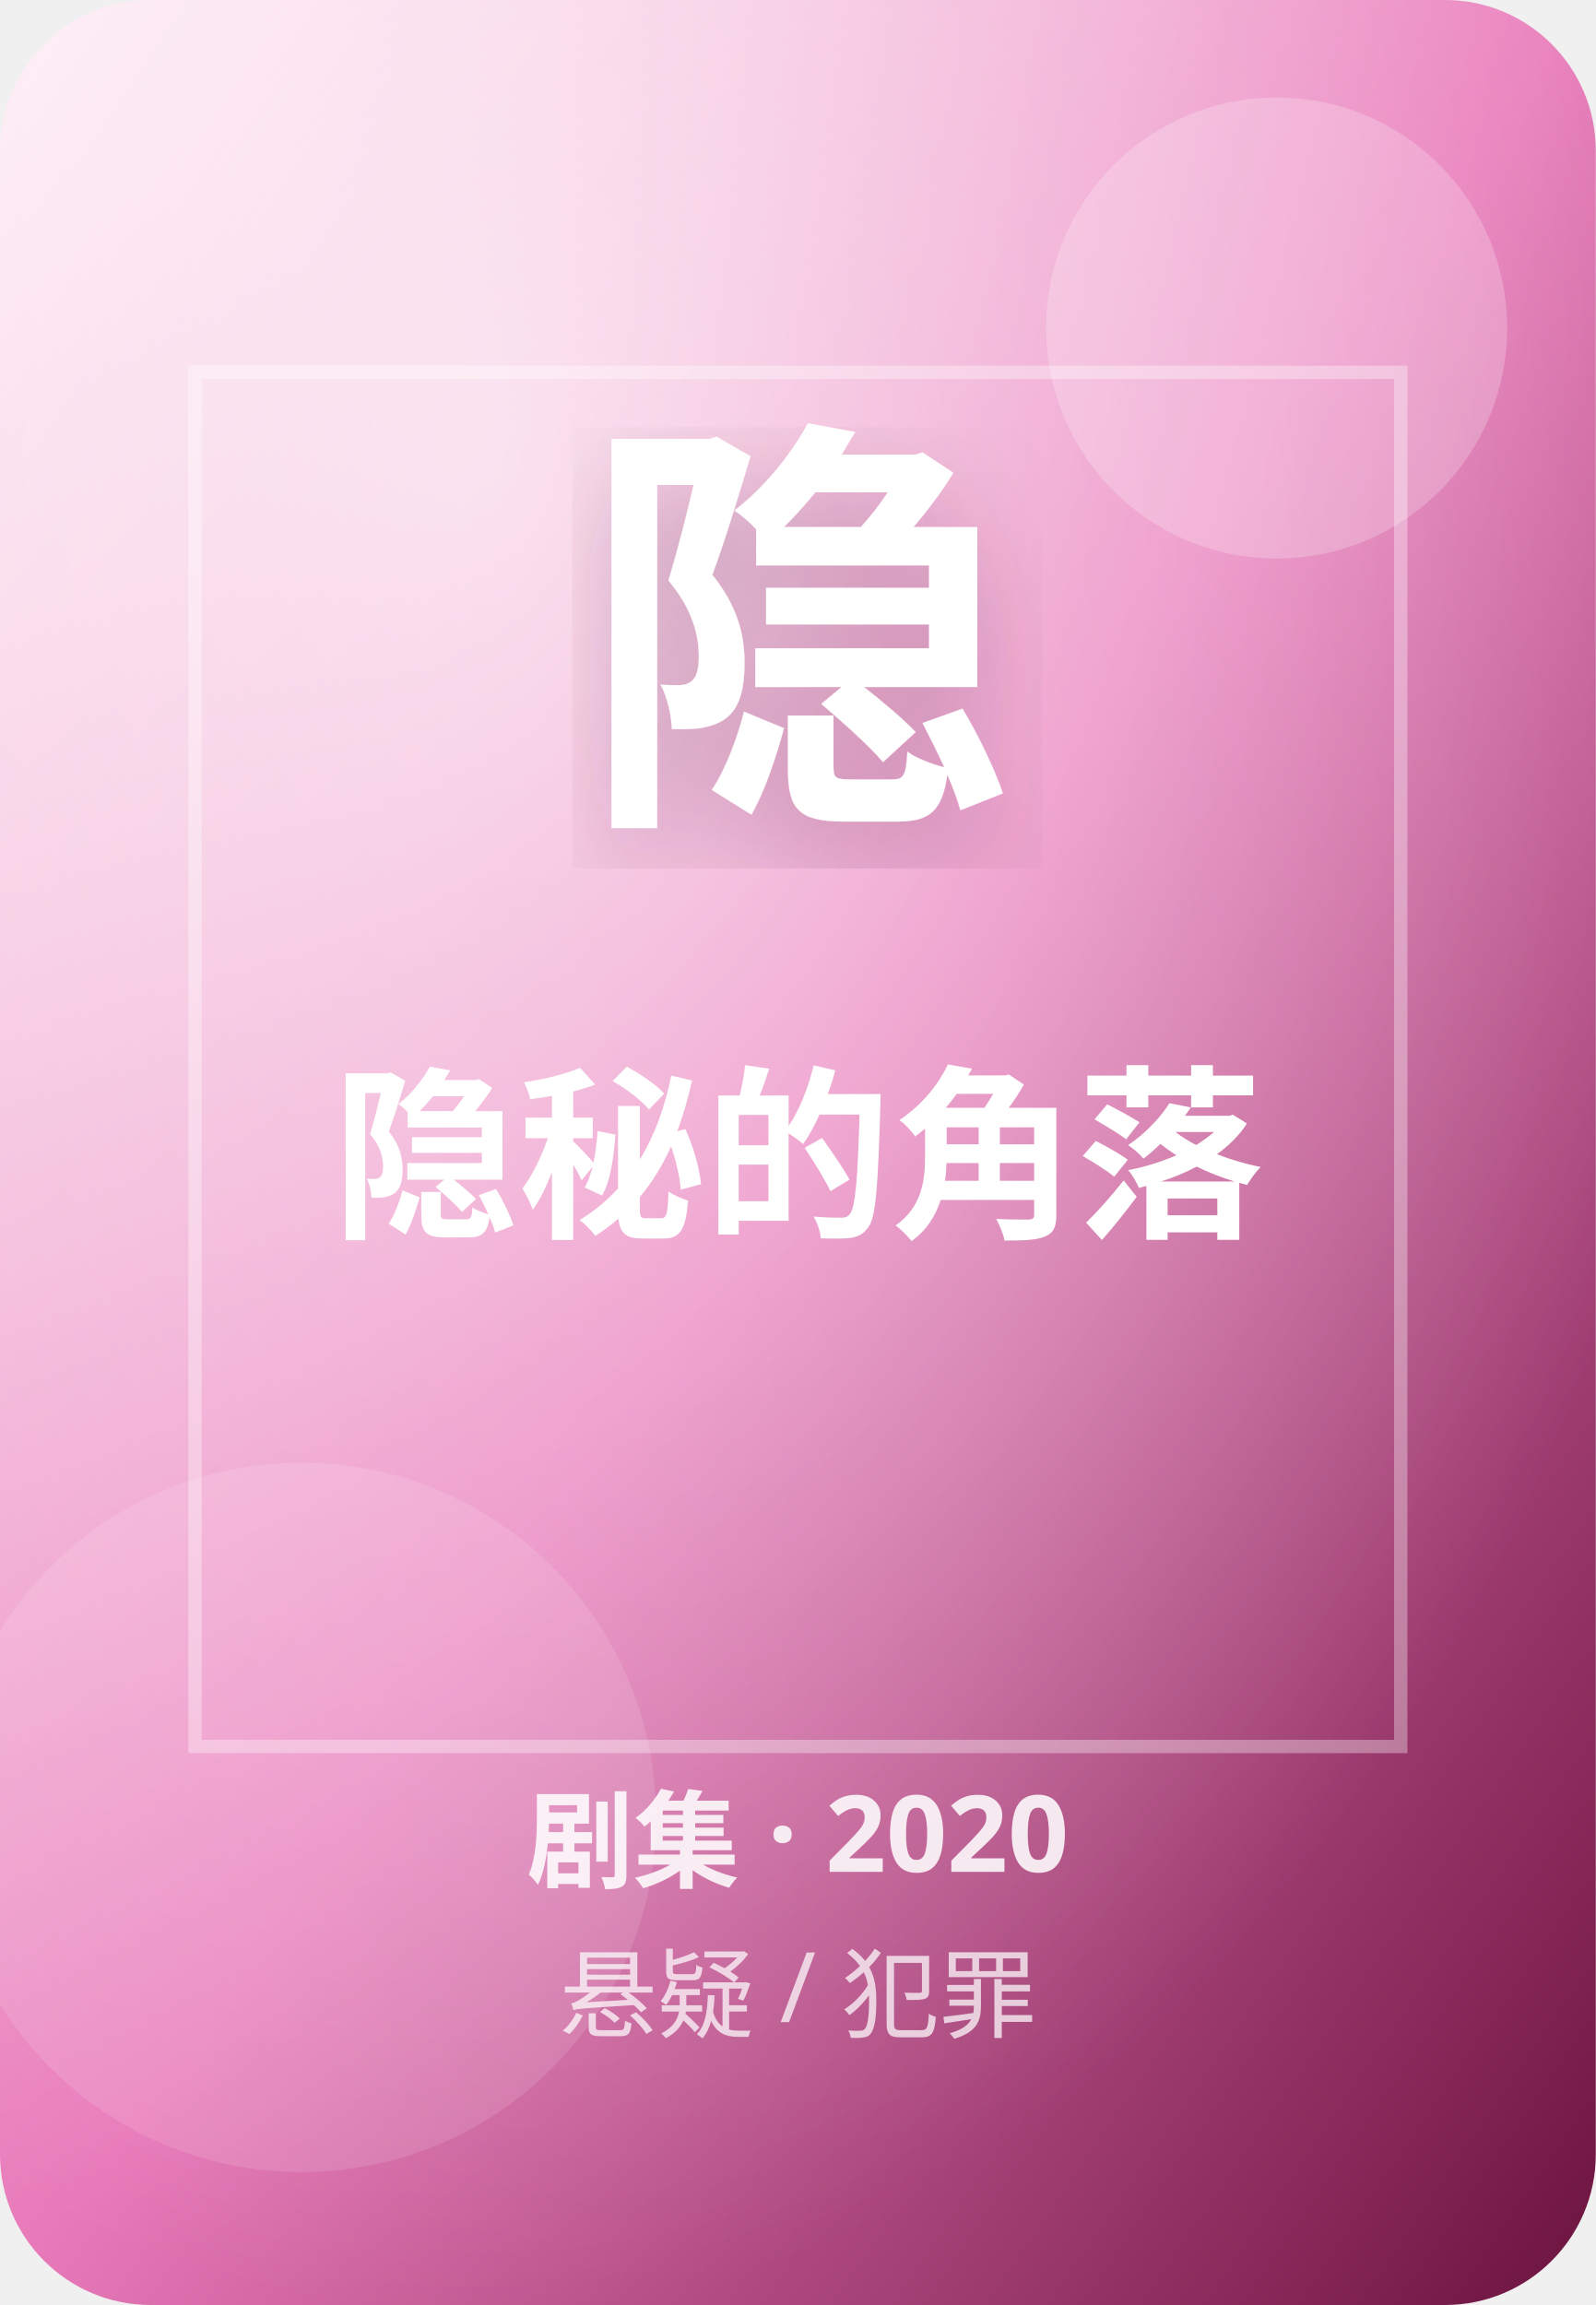
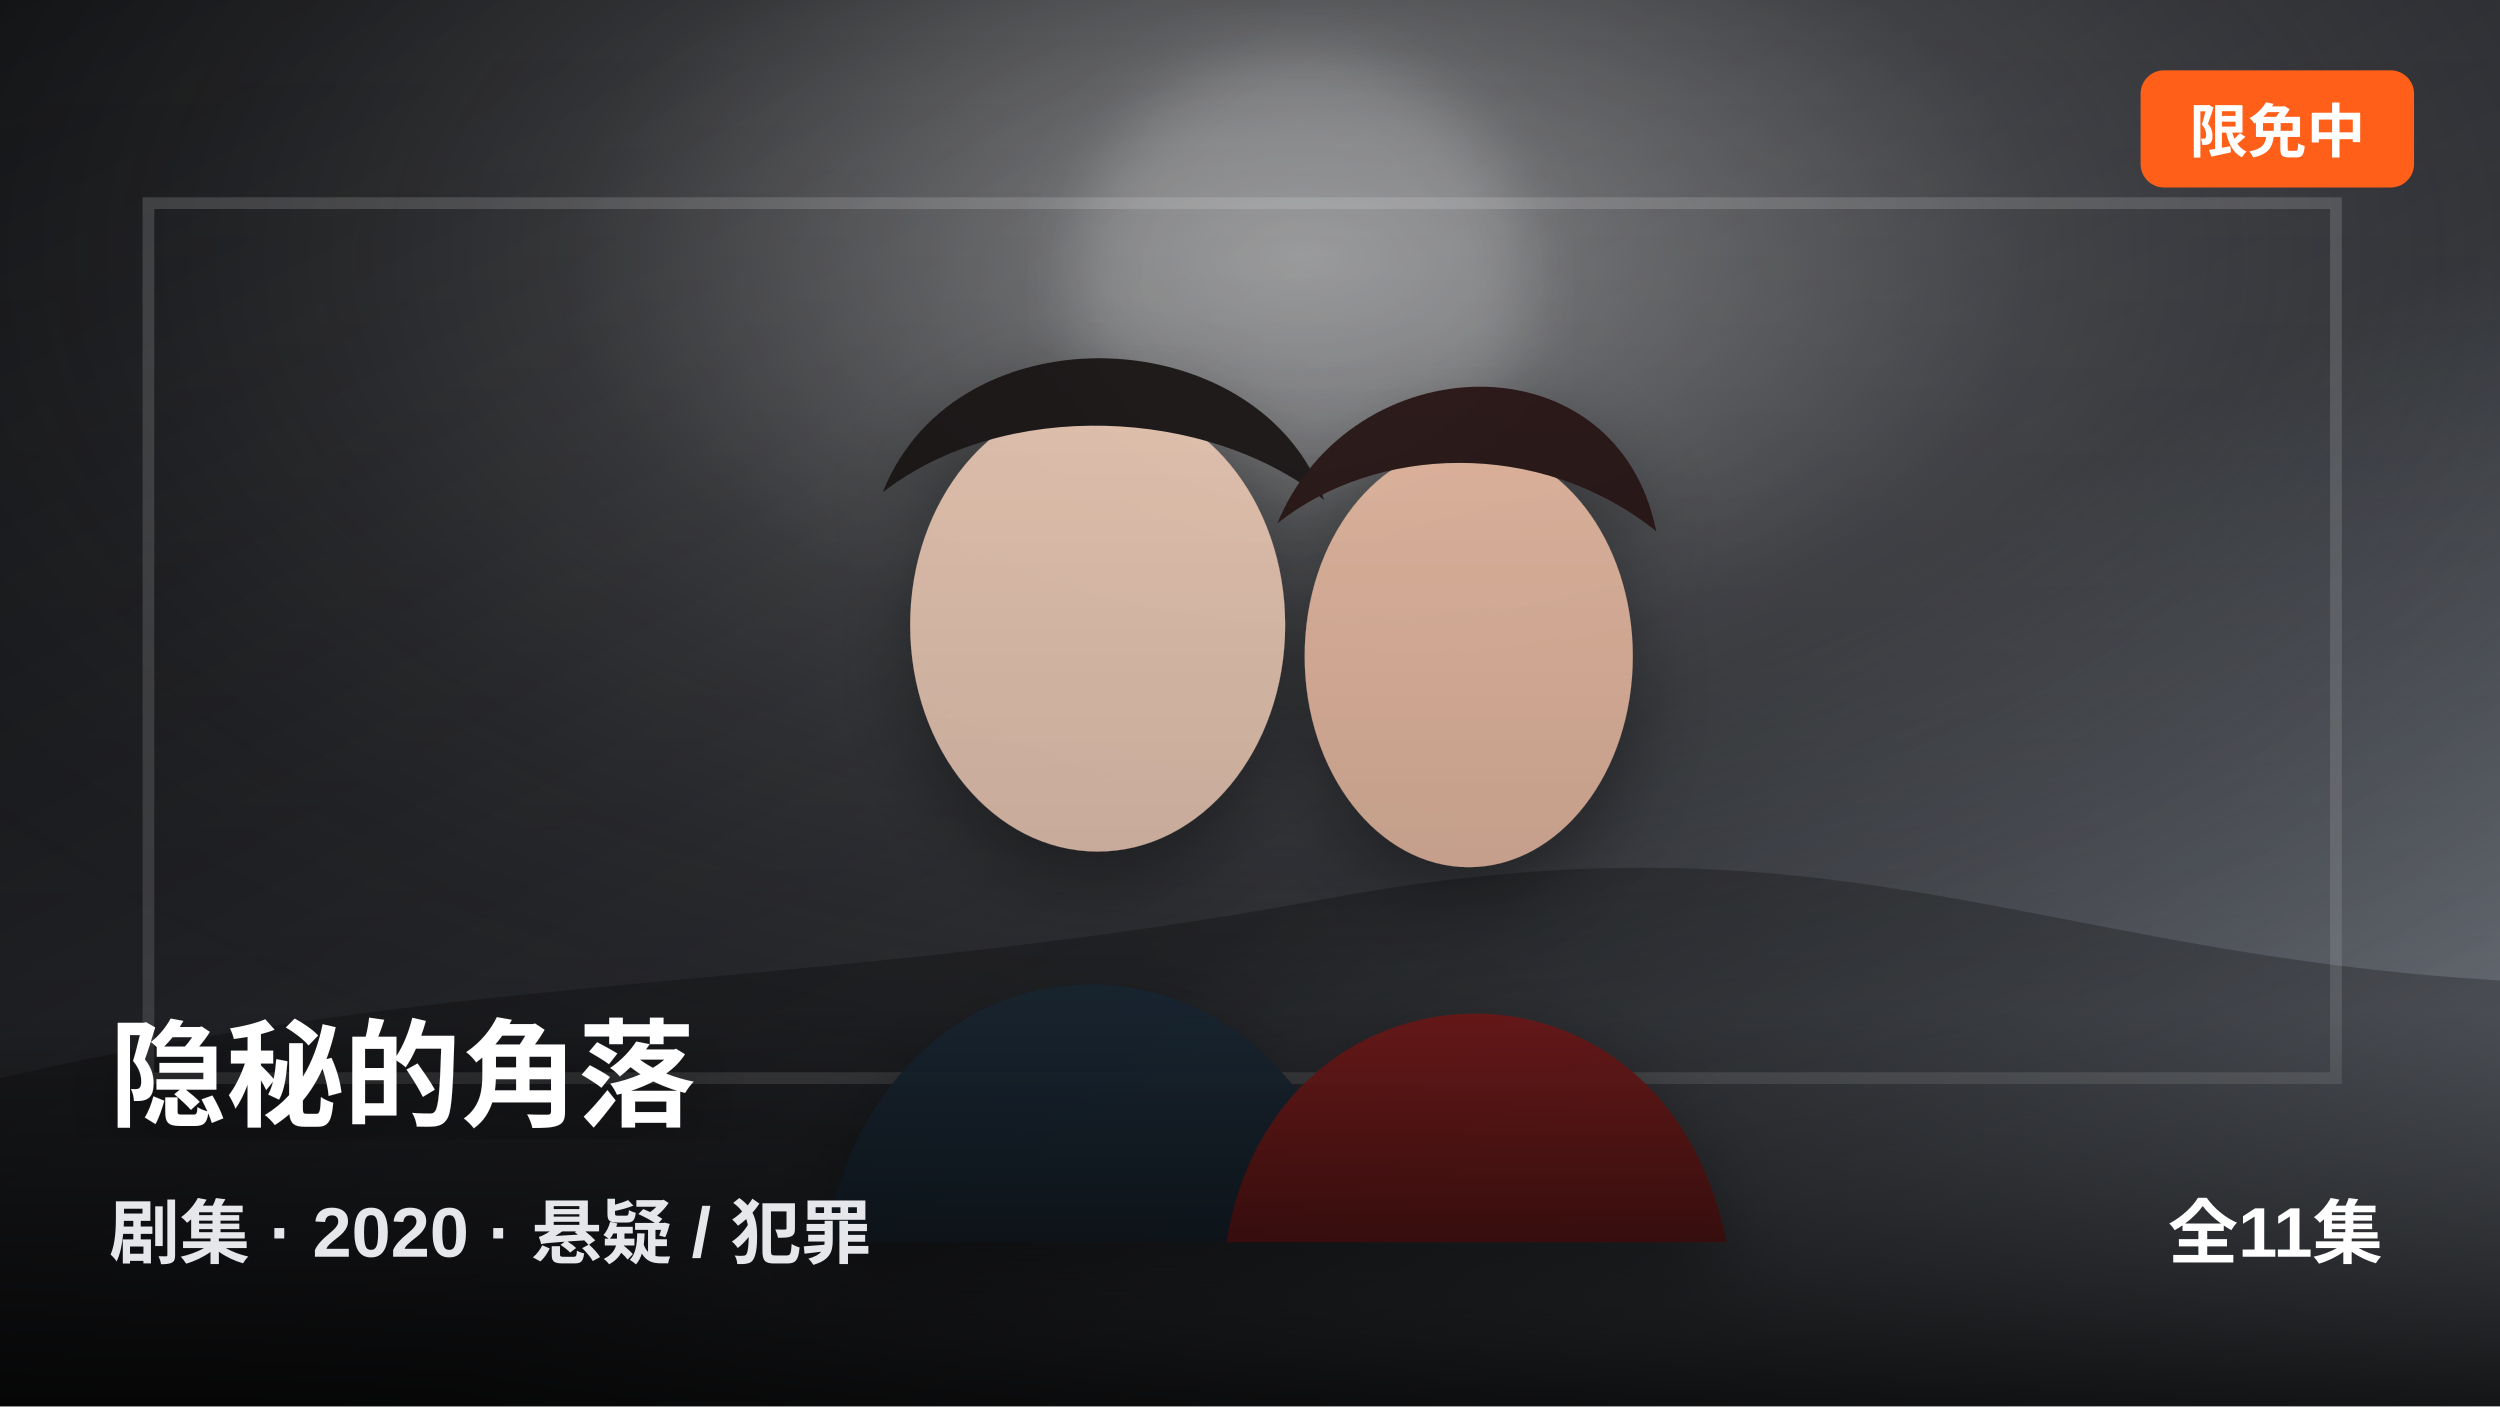
- <svg xmlns="http://www.w3.org/2000/svg" width="360" height="520" viewBox="0 0 360 520">
+ <svg xmlns="http://www.w3.org/2000/svg" width="640" height="360" viewBox="0 0 640 360">
  <defs>
-     <linearGradient id="g" x1="0" y1="0" x2="1" y2="1">
-       <stop offset="0" stop-color="#fde7f1" />
-       <stop offset="0.5" stop-color="#e879b9" />
-       <stop offset="1" stop-color="#6b123e" />
+     <linearGradient id="bg" x1="0" y1="0" x2="1" y2="1">
+       <stop offset="0" stop-color="#101113" />
+       <stop offset="0.58" stop-color="#2f3136" />
+       <stop offset="1" stop-color="#9ca3af" />
    </linearGradient>
-     <radialGradient id="r" cx="30%" cy="20%" r="80%">
-       <stop offset="0" stop-color="#fff" stop-opacity=".65" />
-       <stop offset="1" stop-color="#fff" stop-opacity="0" />
+     <radialGradient id="light" cx="52%" cy="18%" r="70%">
+       <stop offset="0" stop-color="#fff" stop-opacity=".48" />
+       <stop offset=".42" stop-color="#fff" stop-opacity=".12" />
+       <stop offset="1" stop-color="#000" stop-opacity="0" />
    </radialGradient>
+     <linearGradient id="fade" x1="0" y1="0" x2="0" y2="1">
+       <stop offset="0" stop-color="#000" stop-opacity="0" />
+       <stop offset=".72" stop-color="#000" stop-opacity=".18" />
+       <stop offset="1" stop-color="#000" stop-opacity=".82" />
+     </linearGradient>
+     <filter id="soft">
+       <feGaussianBlur stdDeviation="8" />
+     </filter>
    <filter id="shadow">
-       <feDropShadow dx="0" dy="10" stdDeviation="12" flood-color="#4a102b" flood-opacity=".26" />
+       <feDropShadow dx="0" dy="8" stdDeviation="10" flood-color="#000" flood-opacity=".38" />
    </filter>
  </defs>
-   <rect width="360" height="520" rx="34" fill="url(#g)" />
-   <rect width="360" height="520" rx="34" fill="url(#r)" />
-   <circle cx="288" cy="74" r="52" fill="#fff" opacity=".22" />
-   <circle cx="68" cy="410" r="80" fill="#fff" opacity=".12" />
-   <path d="M44 84h272v310H44z" fill="none" stroke="#fff" stroke-opacity=".34" stroke-width="3" />
-   <text x="180" y="178" text-anchor="middle" font-family="Microsoft YaHei, SimHei, sans-serif" font-size="98" font-weight="900" fill="#fff" filter="url(#shadow)">隐</text>
-   <text x="180" y="276" text-anchor="middle" font-family="Microsoft YaHei, SimHei, sans-serif" font-size="42" font-weight="900" fill="#fff">隐秘的角落</text>
-   <text x="180" y="326" text-anchor="middle" font-family="Microsoft YaHei, SimHei, sans-serif" font-size="36" font-weight="800" fill="#fff" opacity=".92" />
-   <text x="180" y="424" text-anchor="middle" font-family="Microsoft YaHei, SimHei, sans-serif" font-size="24" font-weight="700" fill="#fff" opacity=".86">剧集 · 2020</text>
-   <text x="180" y="458" text-anchor="middle" font-family="Microsoft YaHei, SimHei, sans-serif" font-size="22" fill="#fff" opacity=".72">悬疑 / 犯罪</text>
+   <rect width="640" height="360" fill="url(#bg)" />
+   <rect width="640" height="360" fill="url(#light)" />
+   <path d="M0 276 C120 248 210 254 340 230 S520 244 640 251 V360 H0Z" fill="#000" opacity=".25" />
+   <circle cx="333" cy="72" r="58" fill="#fff" opacity=".18" filter="url(#soft)" />
+   <rect x="38" y="52" width="560" height="224" fill="none" stroke="#fff" stroke-opacity=".16" stroke-width="3" />
+   <g filter="url(#shadow)" opacity=".94">
+     <ellipse cx="281" cy="160" rx="48" ry="58" fill="#f7d2bd" />
+     <path d="M211 318 C227 230 331 230 349 318Z" fill="#1f2937" />
+     <path d="M226 126 C245 78 323 82 339 128 C309 104 257 102 226 126Z" fill="#1b1717" />
+     <ellipse cx="376" cy="168" rx="42" ry="54" fill="#f3c4aa" />
+     <path d="M314 318 C326 242 426 238 442 318Z" fill="#7f1d1d" />
+     <path d="M327 134 C346 88 414 86 424 136 C394 112 352 114 327 134Z" fill="#2a1814" />
+   </g>
+   <rect width="640" height="360" fill="url(#fade)" />
+   <text x="28" y="286" font-family="Microsoft YaHei, PingFang SC, Arial, sans-serif" font-size="30" font-weight="900" fill="#fff" filter="url(#shadow)">隐秘的角落</text>
+   <text x="28" y="322" font-family="Microsoft YaHei, PingFang SC, Arial, sans-serif" font-size="18" font-weight="700" fill="#e5e7eb">剧集 · 2020 · 悬疑 / 犯罪</text>
+   <text x="610" y="322" text-anchor="end" font-family="Microsoft YaHei, PingFang SC, Arial, sans-serif" font-size="18" font-weight="800" fill="#fff">全11集</text>
+   <rect x="548" y="18" width="70" height="30" rx="6" fill="#ff5f18" />
+   <text x="583" y="39" text-anchor="middle" font-family="Microsoft YaHei, Arial" font-size="15" font-weight="800" fill="#fff">限免中</text>
</svg>
